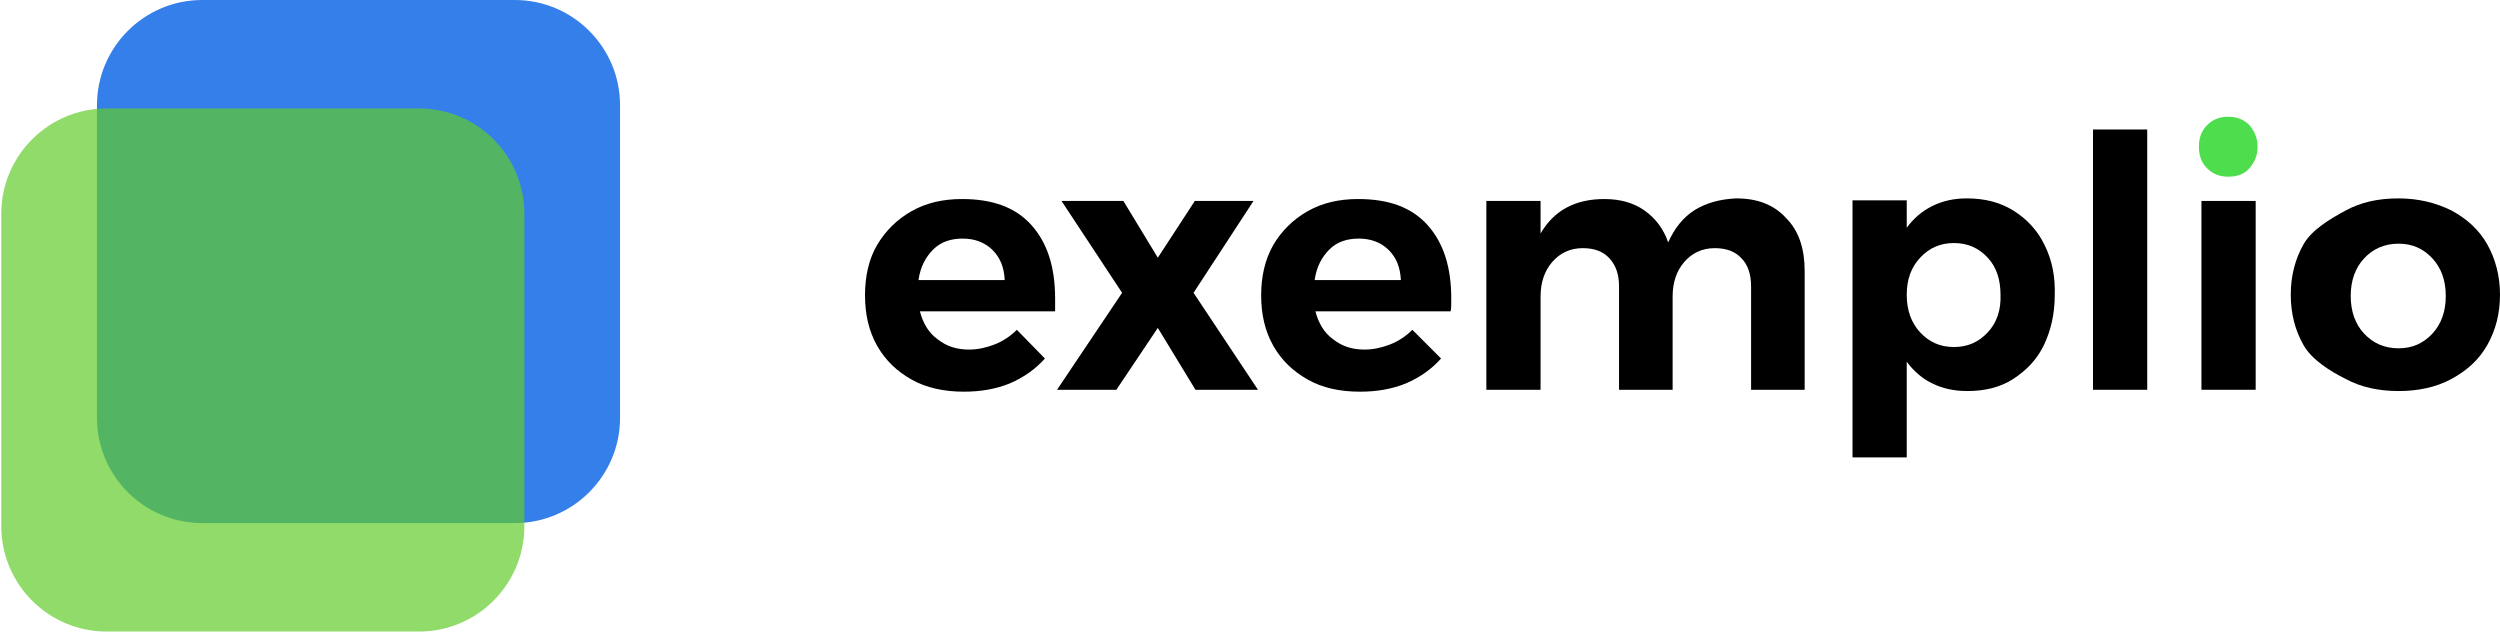
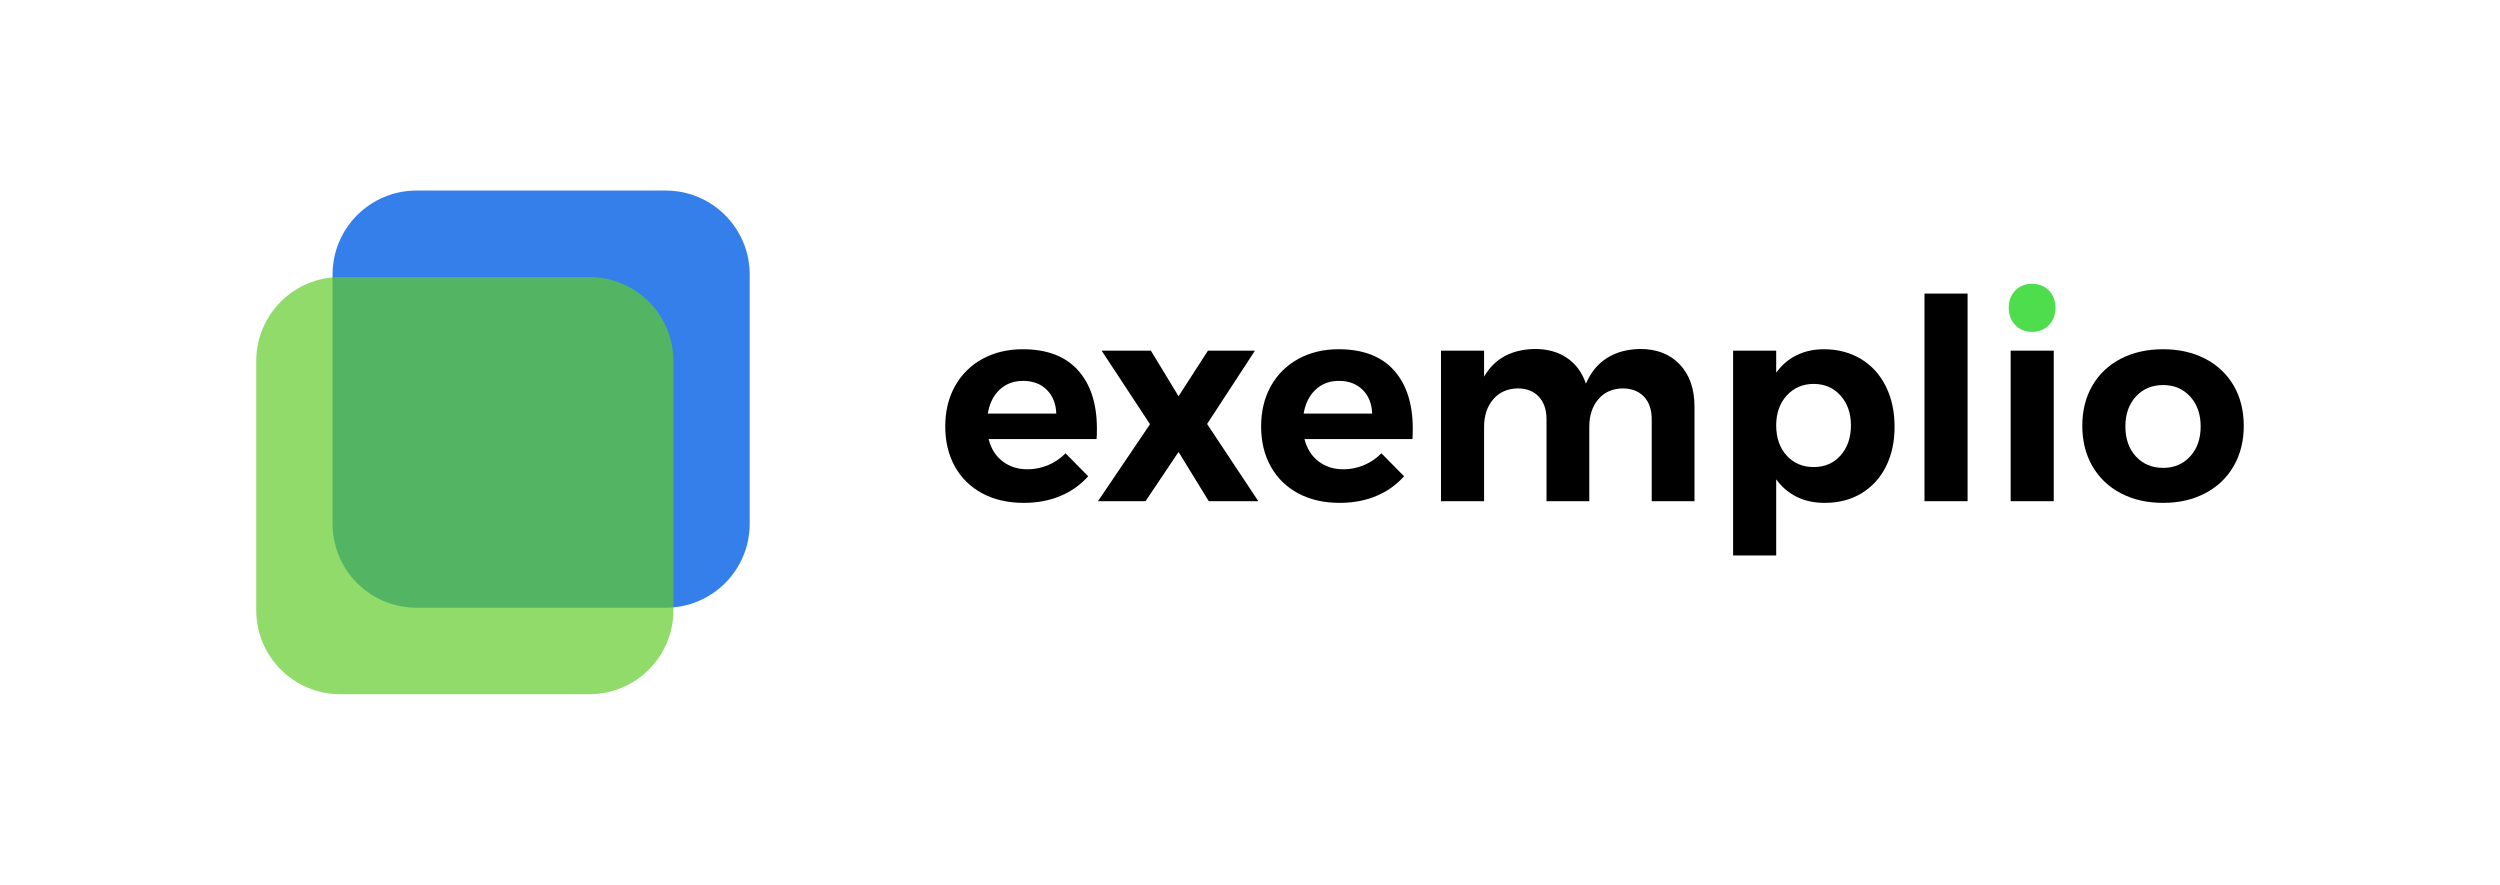
- <svg xmlns="http://www.w3.org/2000/svg" version="1.1" id="Layer_1" x="0px" y="0px" viewBox="0 0 391.9 99" style="enable-background:new 0 0 391.9 99;" xml:space="preserve">
+ <svg xmlns="http://www.w3.org/2000/svg" version="1.1" id="Layer_1" x="0px" y="0px" viewBox="0 0 491.43 173.92" style="enable-background:new 0 0 491.43 173.92;" xml:space="preserve">
  <style type="text/css">
	.st0{fill:#4DDD4D;}
	.st1{fill:#347FEA;}
- 	.st2{opacity:0.7;fill:#61CC29;enable-background:new    ;}
+ 	.st2{opacity:0.7;fill:#61CC29;}
</style>
  <g>
    <g>
      <g>
-         <path class="st0" d="M352.6,19.6c-0.9-0.9-2-1.3-3.3-1.3c-1.3,0-2.4,0.4-3.3,1.3s-1.3,2-1.3,3.4c0,1.4,0.4,2.5,1.3,3.4     c0.9,0.9,2,1.3,3.3,1.3c1.4,0,2.5-0.4,3.3-1.3s1.3-2,1.3-3.4C353.9,21.7,353.4,20.5,352.6,19.6z" />
+         <g>
+           <path class="st0" d="M402.75,57.1c-0.86-0.88-1.97-1.32-3.33-1.32c-1.32,0-2.41,0.44-3.27,1.32c-0.86,0.88-1.29,2.02-1.29,3.41      c0,1.36,0.43,2.49,1.29,3.39c0.86,0.9,1.95,1.34,3.27,1.34c1.36,0,2.47-0.44,3.33-1.32c0.86-0.88,1.29-2.01,1.29-3.41      C404.04,59.12,403.61,57.98,402.75,57.1z" />
+         </g>
+       </g>
+       <g>
+         <g>
+           <path d="M215.62,84.27c0-4.91-1.24-8.74-3.72-11.49c-2.47-2.75-6.09-4.13-10.86-4.13c-2.97,0-5.61,0.64-7.92,1.9      c-2.31,1.27-4.11,3.05-5.39,5.34c-1.28,2.29-1.92,4.94-1.92,7.94c0,2.97,0.63,5.6,1.89,7.87c1.27,2.27,3.06,4.03,5.39,5.28      c2.33,1.25,5.05,1.87,8.17,1.87c2.64,0,5.03-0.45,7.18-1.35c2.14-0.9,3.97-2.19,5.47-3.88l-4.45-4.51      c-1.03,1.03-2.19,1.81-3.47,2.34c-1.28,0.53-2.62,0.8-4.01,0.8c-1.91,0-3.54-0.52-4.9-1.57c-1.36-1.04-2.27-2.5-2.75-4.37h21.23      C215.6,85.83,215.62,85.15,215.62,84.27z M194.17,81.3c0.33-1.98,1.1-3.54,2.33-4.7c1.23-1.15,2.76-1.73,4.6-1.73      c1.94,0,3.5,0.59,4.67,1.76c1.17,1.17,1.8,2.73,1.87,4.67H194.17z" />
+           <polygon points="247.35,98.52 237.61,98.52 231.67,88.84 225.18,98.52 215.83,98.52 226.06,83.39 216.55,68.93 226.23,68.93       231.67,77.89 237.45,68.93 246.69,68.93 237.28,83.34     " />
+           <path d="M277.71,84.27c0-4.91-1.24-8.74-3.71-11.49c-2.48-2.75-6.1-4.13-10.87-4.13c-2.97,0-5.61,0.64-7.92,1.9      c-2.31,1.27-4.1,3.05-5.39,5.34c-1.28,2.29-1.92,4.94-1.92,7.94c0,2.97,0.63,5.6,1.9,7.87c1.26,2.27,3.06,4.03,5.39,5.28      s5.05,1.87,8.16,1.87c2.64,0,5.04-0.45,7.18-1.35c2.15-0.9,3.97-2.19,5.47-3.88l-4.45-4.51c-1.03,1.03-2.18,1.81-3.47,2.34      c-1.28,0.53-2.62,0.8-4.01,0.8c-1.91,0-3.54-0.52-4.9-1.57c-1.35-1.04-2.27-2.5-2.75-4.37h21.23      C277.69,85.83,277.71,85.15,277.71,84.27z M256.26,81.3c0.33-1.98,1.11-3.54,2.34-4.7c1.22-1.15,2.76-1.73,4.59-1.73      c1.94,0,3.5,0.59,4.67,1.76c1.18,1.17,1.8,2.73,1.87,4.67H256.26z" />
+           <path d="M333.09,79.93v18.59h-8.41V82.4c0-1.9-0.52-3.39-1.54-4.45c-1.03-1.06-2.42-1.6-4.18-1.6      c-2.02,0.04-3.61,0.76-4.79,2.15c-1.17,1.39-1.76,3.19-1.76,5.39v14.63H304V82.4c0-1.87-0.51-3.34-1.51-4.42      c-1.01-1.08-2.4-1.63-4.16-1.63c-2.01,0.04-3.62,0.76-4.81,2.15s-1.79,3.19-1.79,5.39v14.63h-8.47V68.93h8.47v5.11      c2.06-3.55,5.39-5.37,10.01-5.44c2.5,0,4.6,0.6,6.33,1.79c1.72,1.19,2.95,2.87,3.68,5.03c0.96-2.24,2.34-3.92,4.16-5.06      c1.81-1.14,3.98-1.72,6.51-1.76c3.27,0,5.86,1.02,7.79,3.05C332.13,73.69,333.09,76.45,333.09,79.93z" />
+           <path d="M370.68,75.91c-1.15-2.31-2.78-4.09-4.89-5.36c-2.11-1.26-4.54-1.9-7.29-1.9c-1.98,0-3.76,0.4-5.36,1.19      c-1.6,0.79-2.92,1.93-3.99,3.43v-4.34h-8.47v40.26h8.47V94.23c1.1,1.5,2.45,2.65,4.04,3.44c1.6,0.79,3.42,1.18,5.48,1.18      c2.75,0,5.16-0.62,7.23-1.87c2.07-1.25,3.68-3,4.81-5.25c1.14-2.26,1.71-4.87,1.71-7.84C372.42,80.88,371.84,78.22,370.68,75.91      z M361.8,89.53c-1.35,1.52-3.11,2.28-5.28,2.28c-2.16,0-3.93-0.75-5.31-2.26c-1.37-1.5-2.06-3.48-2.06-5.94      c0-2.38,0.69-4.33,2.06-5.85c1.38-1.52,3.15-2.29,5.31-2.29c2.17,0,3.93,0.77,5.28,2.29c1.36,1.52,2.04,3.47,2.04,5.85      C363.84,86.03,363.16,88.01,361.8,89.53z" />
+           <rect x="378.3" y="57.71" width="8.47" height="40.81" />
+           <rect x="395.24" y="68.93" width="8.47" height="29.59" />
+           <path d="M439.08,75.8c-1.32-2.27-3.19-4.03-5.59-5.28c-2.4-1.24-5.16-1.87-8.27-1.87c-3.16,0-5.94,0.63-8.34,1.87      c-2.4,1.25-4.26,3.01-5.58,5.28c-1.32,2.28-1.98,4.92-1.98,7.92c0,2.97,0.66,5.61,1.98,7.9c1.32,2.29,3.18,4.07,5.58,5.33      c2.4,1.27,5.18,1.9,8.34,1.9c3.11,0,5.87-0.63,8.27-1.9c2.4-1.26,4.27-3.04,5.59-5.33c1.32-2.29,1.98-4.93,1.98-7.9      C441.06,80.72,440.4,78.08,439.08,75.8z M430.52,89.72c-1.37,1.5-3.14,2.25-5.3,2.25c-2.2,0-3.99-0.75-5.37-2.25      c-1.37-1.5-2.06-3.47-2.06-5.89s0.69-4.38,2.06-5.88c1.38-1.5,3.17-2.26,5.37-2.26c2.16,0,3.93,0.76,5.3,2.26      c1.38,1.5,2.07,3.46,2.07,5.88S431.9,88.22,430.52,89.72z" />
+         </g>
      </g>
    </g>
-     <g>
-       <g>
-         <path d="M165.4,46.8c0-4.9-1.2-8.7-3.7-11.5c-2.5-2.8-6.1-4.1-10.9-4.1c-3,0-5.6,0.6-7.9,1.9c-2.3,1.3-4.1,3.1-5.4,5.3     s-1.9,4.9-1.9,7.9c0,3,0.6,5.6,1.9,7.9c1.3,2.3,3.1,4,5.4,5.3s5.1,1.9,8.2,1.9c2.6,0,5-0.4,7.2-1.3c2.1-0.9,4-2.2,5.5-3.9     l-4.4-4.5c-1,1-2.2,1.8-3.5,2.3s-2.6,0.8-4,0.8c-1.9,0-3.5-0.5-4.9-1.6c-1.4-1-2.3-2.5-2.8-4.4h21.2     C165.4,48.4,165.4,47.7,165.4,46.8z M144,43.8c0.3-2,1.1-3.5,2.3-4.7c1.2-1.2,2.8-1.7,4.6-1.7c1.9,0,3.5,0.6,4.7,1.8     c1.2,1.2,1.8,2.7,1.9,4.7H144z" />
-         <polygon points="197.2,61.1 187.4,61.1 181.5,51.4 175,61.1 165.7,61.1 175.9,45.9 166.4,31.5 176.1,31.5 181.5,40.4 187.3,31.5      196.5,31.5 187.1,45.9    " />
-         <path d="M227.5,46.8c0-4.9-1.2-8.7-3.7-11.5c-2.5-2.8-6.1-4.1-10.9-4.1c-3,0-5.6,0.6-7.9,1.9c-2.3,1.3-4.1,3.1-5.4,5.3     c-1.3,2.3-1.9,4.9-1.9,7.9c0,3,0.6,5.6,1.9,7.9c1.3,2.3,3.1,4,5.4,5.3s5,1.9,8.2,1.9c2.6,0,5-0.4,7.2-1.3c2.1-0.9,4-2.2,5.5-3.9     l-4.5-4.5c-1,1-2.2,1.8-3.5,2.3c-1.3,0.5-2.6,0.8-4,0.8c-1.9,0-3.5-0.5-4.9-1.6c-1.4-1-2.3-2.5-2.8-4.4h21.2     C227.5,48.4,227.5,47.7,227.5,46.8z M206.1,43.8c0.3-2,1.1-3.5,2.3-4.7c1.2-1.2,2.8-1.7,4.6-1.7c1.9,0,3.5,0.6,4.7,1.8     c1.2,1.2,1.8,2.7,1.9,4.7H206.1z" />
-         <path d="M282.9,42.5v18.6h-8.4V44.9c0-1.9-0.5-3.4-1.5-4.4c-1-1.1-2.4-1.6-4.2-1.6c-2,0-3.6,0.8-4.8,2.2     c-1.2,1.4-1.8,3.2-1.8,5.4v14.6h-8.4V44.9c0-1.9-0.5-3.3-1.5-4.4c-1-1.1-2.4-1.6-4.2-1.6c-2,0-3.6,0.8-4.8,2.2s-1.8,3.2-1.8,5.4     v14.6h-8.5V31.5h8.5v5.1c2.1-3.6,5.4-5.4,10-5.4c2.5,0,4.6,0.6,6.3,1.8c1.7,1.2,3,2.9,3.7,5c1-2.2,2.3-3.9,4.2-5.1     c1.8-1.1,4-1.7,6.5-1.8c3.3,0,5.9,1,7.8,3.1C282,36.2,282.9,39,282.9,42.5z" />
-         <path d="M320.5,38.4c-1.1-2.3-2.8-4.1-4.9-5.4c-2.1-1.3-4.5-1.9-7.3-1.9c-2,0-3.8,0.4-5.4,1.2c-1.6,0.8-2.9,1.9-4,3.4v-4.3h-8.5     v40.3h8.5v-15c1.1,1.5,2.5,2.7,4,3.4c1.6,0.8,3.4,1.2,5.5,1.2c2.8,0,5.2-0.6,7.2-1.9s3.7-3,4.8-5.3c1.1-2.3,1.7-4.9,1.7-7.8     C322.2,43.4,321.7,40.8,320.5,38.4z M311.6,52.1c-1.4,1.5-3.1,2.3-5.3,2.3c-2.2,0-3.9-0.8-5.3-2.3c-1.4-1.5-2.1-3.5-2.1-5.9     c0-2.4,0.7-4.3,2.1-5.8c1.4-1.5,3.1-2.3,5.3-2.3c2.2,0,3.9,0.8,5.3,2.3c1.4,1.5,2,3.5,2,5.8C313.7,48.6,313,50.6,311.6,52.1z" />
-         <rect x="328.1" y="20.3" width="8.5" height="40.8" />
-         <rect x="345.1" y="31.5" width="8.5" height="29.6" />
-         <path d="M389.9,38.3c-1.3-2.3-3.2-4-5.6-5.3c-2.4-1.2-5.2-1.9-8.3-1.9c-3.2,0-5.9,0.6-8.3,1.9c-2.4,1.3-5.3,3-6.6,5.3     c-1.3,2.3-2,4.9-2,7.9c0,3,0.7,5.6,2,7.9s4.2,4.1,6.6,5.3c2.4,1.3,5.2,1.9,8.3,1.9c3.1,0,5.9-0.6,8.3-1.9c2.4-1.3,4.3-3,5.6-5.3     s2-4.9,2-7.9C391.9,43.3,391.2,40.6,389.9,38.3z M381.3,52.3c-1.4,1.5-3.1,2.3-5.3,2.3c-2.2,0-4-0.8-5.4-2.3     c-1.4-1.5-2.1-3.5-2.1-5.9s0.7-4.4,2.1-5.9c1.4-1.5,3.2-2.3,5.4-2.3c2.2,0,3.9,0.8,5.3,2.3c1.4,1.5,2.1,3.5,2.1,5.9     S382.7,50.8,381.3,52.3z" />
-       </g>
-     </g>
+     <path class="st1" d="M130.87,37.46h-49c-9.11,0-16.5,7.39-16.5,16.5v49c0,9.11,7.39,16.5,16.5,16.5h49c9.11,0,16.5-7.39,16.5-16.5   v-49C147.37,44.85,139.98,37.46,130.87,37.46z" />
+     <path class="st2" d="M115.87,54.46h-49c-9.11,0-16.5,7.39-16.5,16.5v49c0,9.11,7.39,16.5,16.5,16.5h49c9.11,0,16.5-7.39,16.5-16.5   v-49C132.37,61.85,124.98,54.46,115.87,54.46z" />
  </g>
-   <path class="st1" d="M80.7,0h-49c-9.1,0-16.5,7.4-16.5,16.5v49c0,9.1,7.4,16.5,16.5,16.5h49c9.1,0,16.5-7.4,16.5-16.5v-49  C97.2,7.4,89.8,0,80.7,0z" />
-   <path class="st2" d="M65.7,17h-49C7.6,17,0.2,24.4,0.2,33.5v49C0.2,91.6,7.6,99,16.7,99h49c9.1,0,16.5-7.4,16.5-16.5v-49  C82.2,24.4,74.8,17,65.7,17z" />
</svg>
